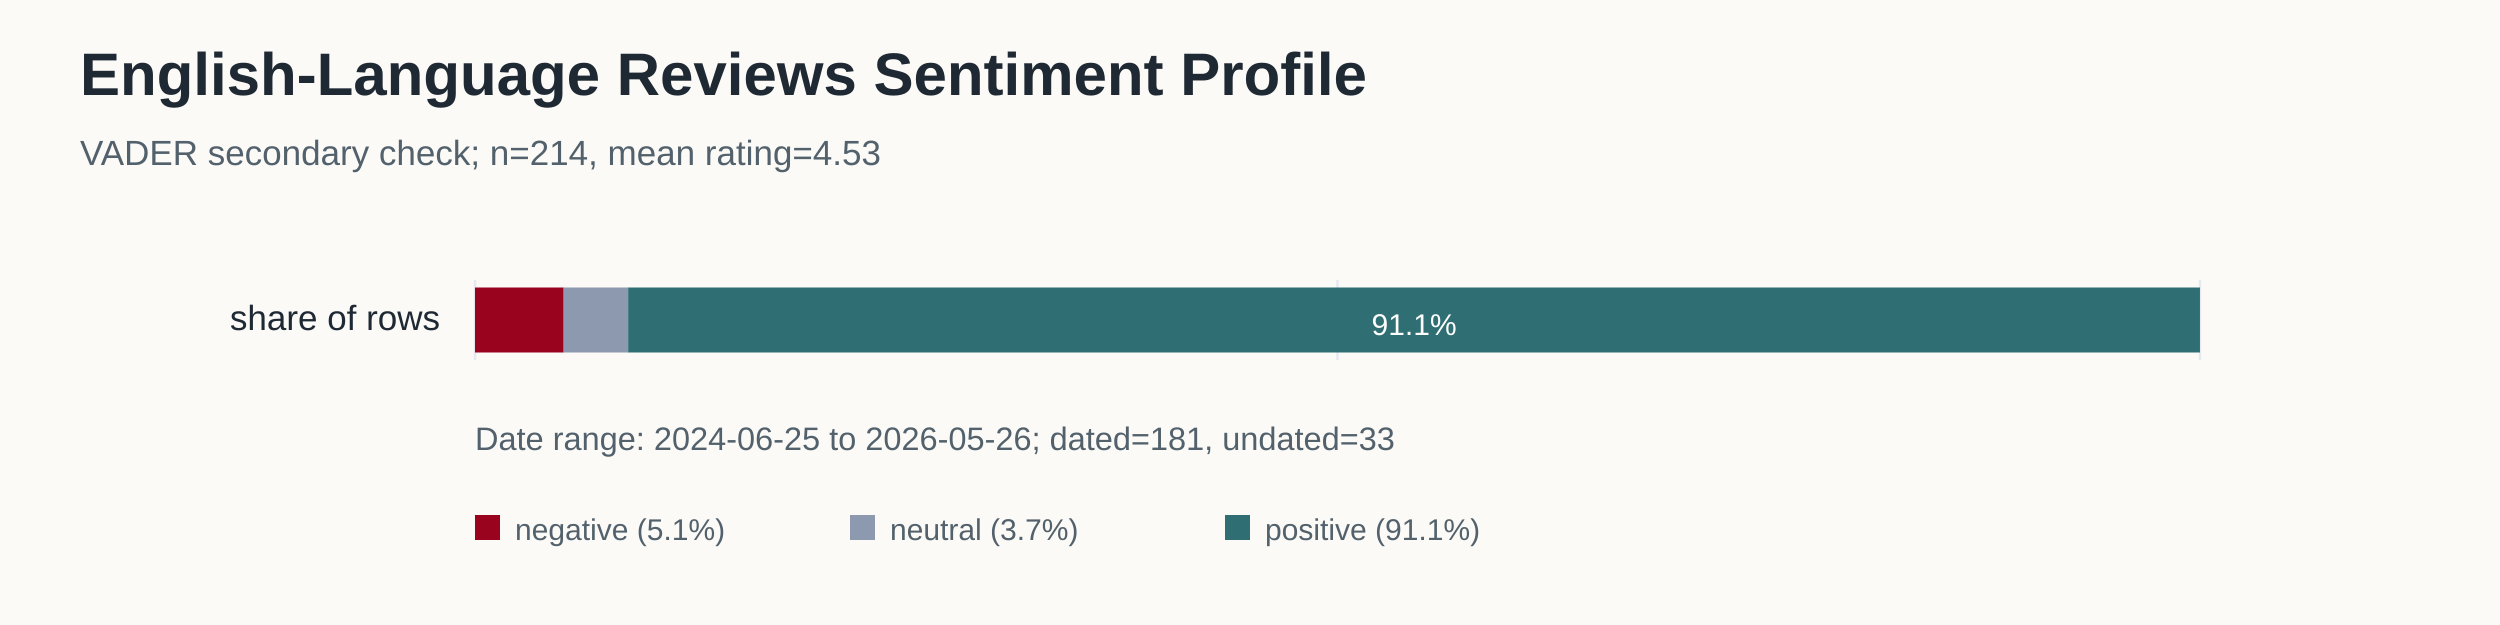
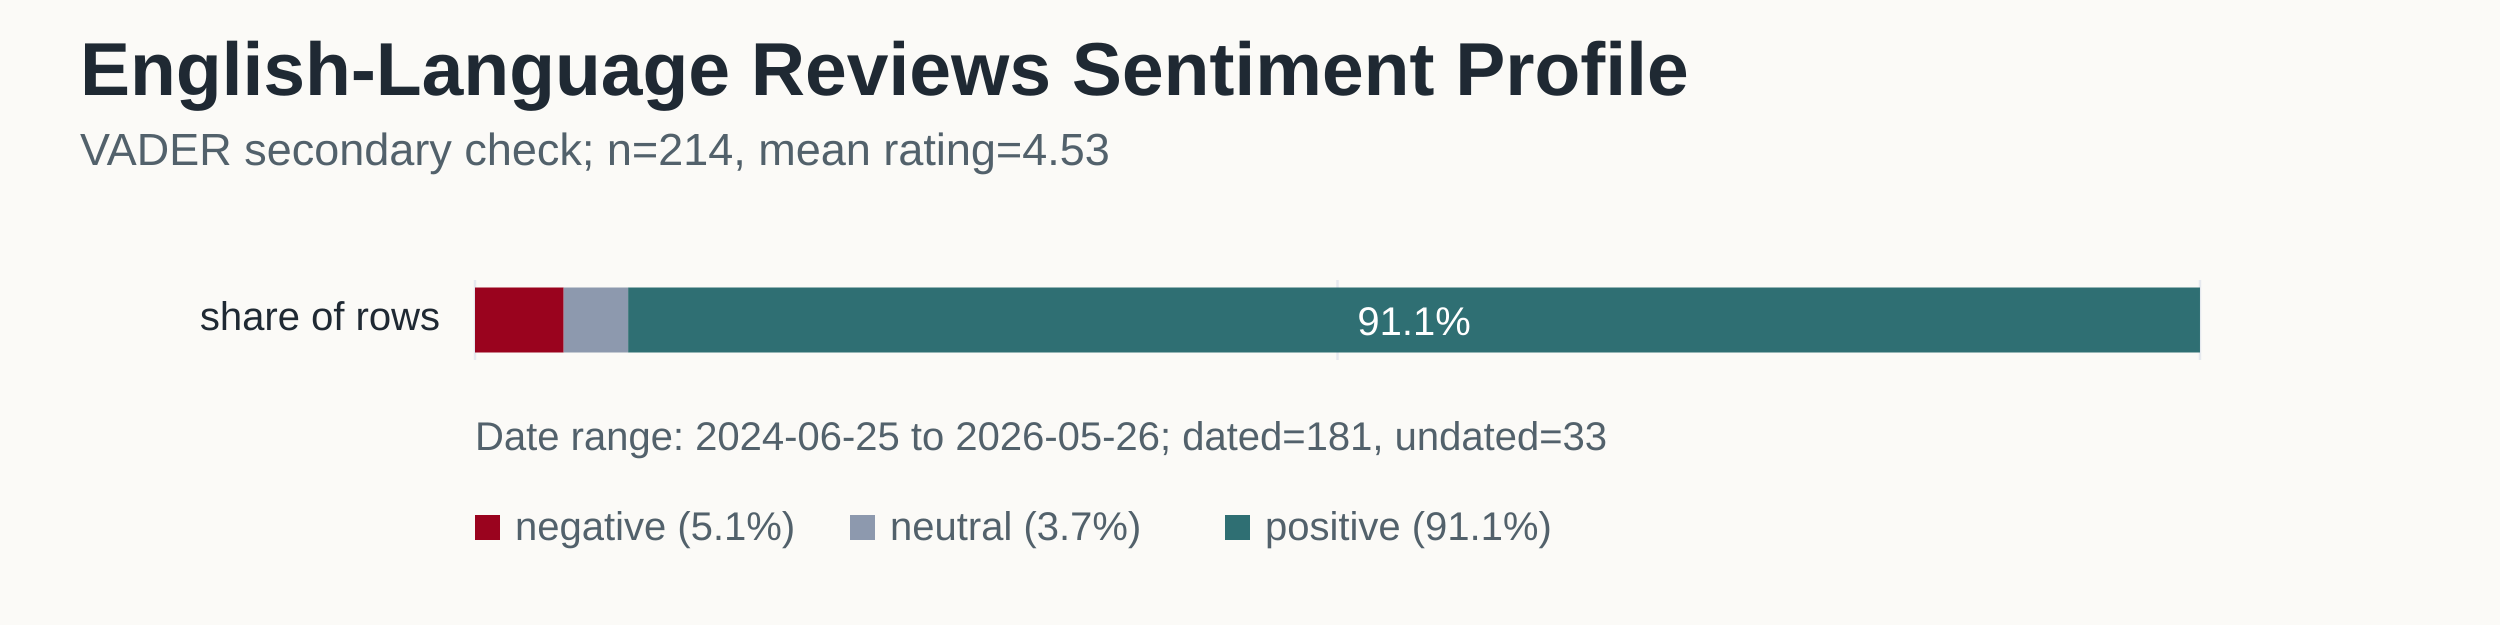
<svg xmlns="http://www.w3.org/2000/svg" width="1000" height="250" viewBox="0 0 1000 250">
  <rect width="100%" height="100%" fill="#fbfaf7" />
-   <text x="32" y="38" font-family="Arial, sans-serif" font-size="24" font-weight="700" fill="#1f2933">English-Language Reviews Sentiment Profile</text>
-   <text x="32" y="66" font-family="Arial, sans-serif" font-size="14" fill="#52616b">VADER secondary check; n=214, mean rating=4.53</text>
-   <text x="176" y="132" text-anchor="end" font-family="Arial, sans-serif" font-size="14" fill="#1f2933">share of rows</text>
+   <text x="32" y="38" font-family="Arial, sans-serif" font-size="30" font-weight="700" fill="#1f2933">English-Language Reviews Sentiment Profile</text>
+   <text x="32" y="66" font-family="Arial, sans-serif" font-size="18" fill="#52616b">VADER secondary check; n=214, mean rating=4.53</text>
+   <text x="176" y="132" text-anchor="end" font-family="Arial, sans-serif" font-size="16" fill="#1f2933">share of rows</text>
  <line x1="190.00" x2="190.00" y1="112.00" y2="144.00" stroke="#d7dde8" stroke-width="1" opacity="0.58" />
  <line x1="535.00" x2="535.00" y1="112.00" y2="144.00" stroke="#d7dde8" stroke-width="1" opacity="0.58" />
  <line x1="880.00" x2="880.00" y1="112.00" y2="144.00" stroke="#d7dde8" stroke-width="1" opacity="0.58" />
  <rect x="190.00" y="115" width="35.47" height="26" fill="#9a031e" />
  <rect x="225.47" y="115" width="25.79" height="26" fill="#8d99ae" />
  <rect x="251.26" y="115" width="628.73" height="26" fill="#2f6f73" />
-   <text x="565.63" y="134" text-anchor="middle" font-family="Arial, sans-serif" font-size="12" fill="#ffffff">91.1%</text>
-   <text x="190" y="180" font-family="Arial, sans-serif" font-size="13" fill="#52616b">Date range: 2024-06-25 to 2026-05-26; dated=181, undated=33</text>
+   <text x="565.63" y="134" text-anchor="middle" font-family="Arial, sans-serif" font-size="16" fill="#ffffff">91.1%</text>
+   <text x="190" y="180" font-family="Arial, sans-serif" font-size="16" fill="#52616b">Date range: 2024-06-25 to 2026-05-26; dated=181, undated=33</text>
  <rect x="190" y="206" width="10" height="10" fill="#9a031e" />
-   <text x="206" y="216" font-family="Arial, sans-serif" font-size="12" fill="#52616b">negative (5.1%)</text>
+   <text x="206" y="216" font-family="Arial, sans-serif" font-size="16" fill="#52616b">negative (5.1%)</text>
  <rect x="340" y="206" width="10" height="10" fill="#8d99ae" />
-   <text x="356" y="216" font-family="Arial, sans-serif" font-size="12" fill="#52616b">neutral (3.7%)</text>
+   <text x="356" y="216" font-family="Arial, sans-serif" font-size="16" fill="#52616b">neutral (3.7%)</text>
  <rect x="490" y="206" width="10" height="10" fill="#2f6f73" />
-   <text x="506" y="216" font-family="Arial, sans-serif" font-size="12" fill="#52616b">positive (91.1%)</text>
+   <text x="506" y="216" font-family="Arial, sans-serif" font-size="16" fill="#52616b">positive (91.1%)</text>
</svg>
